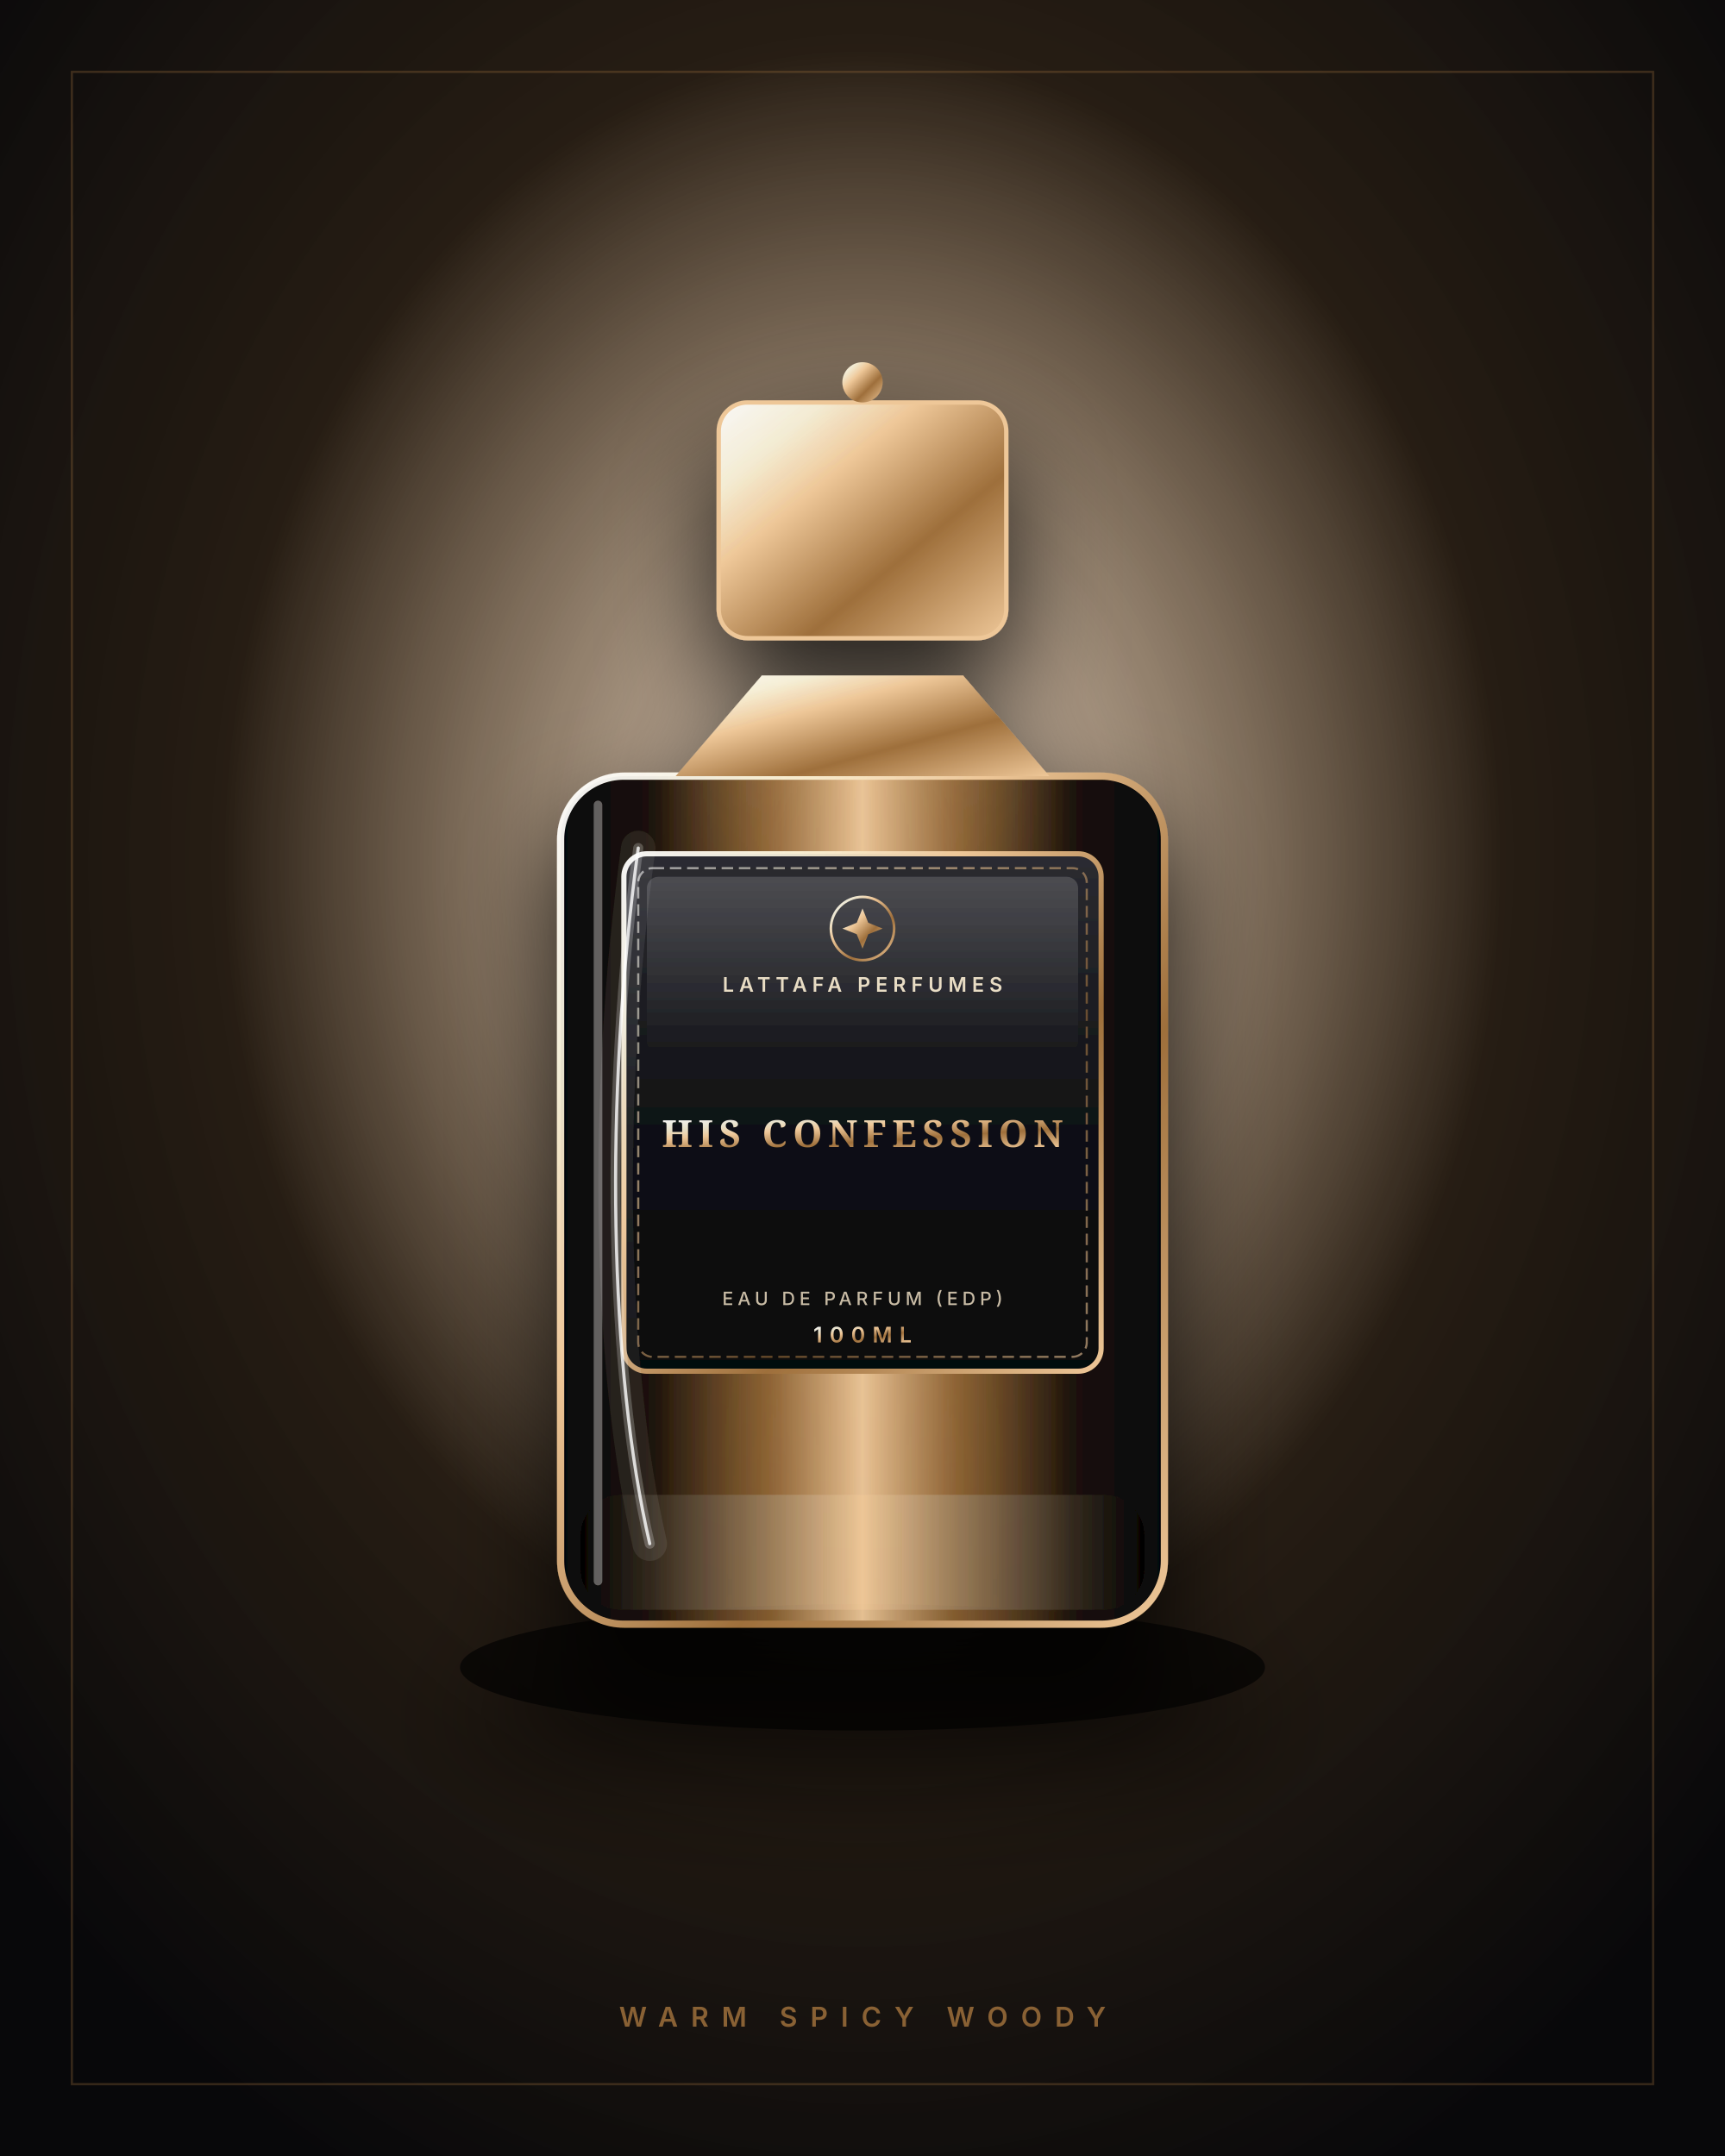
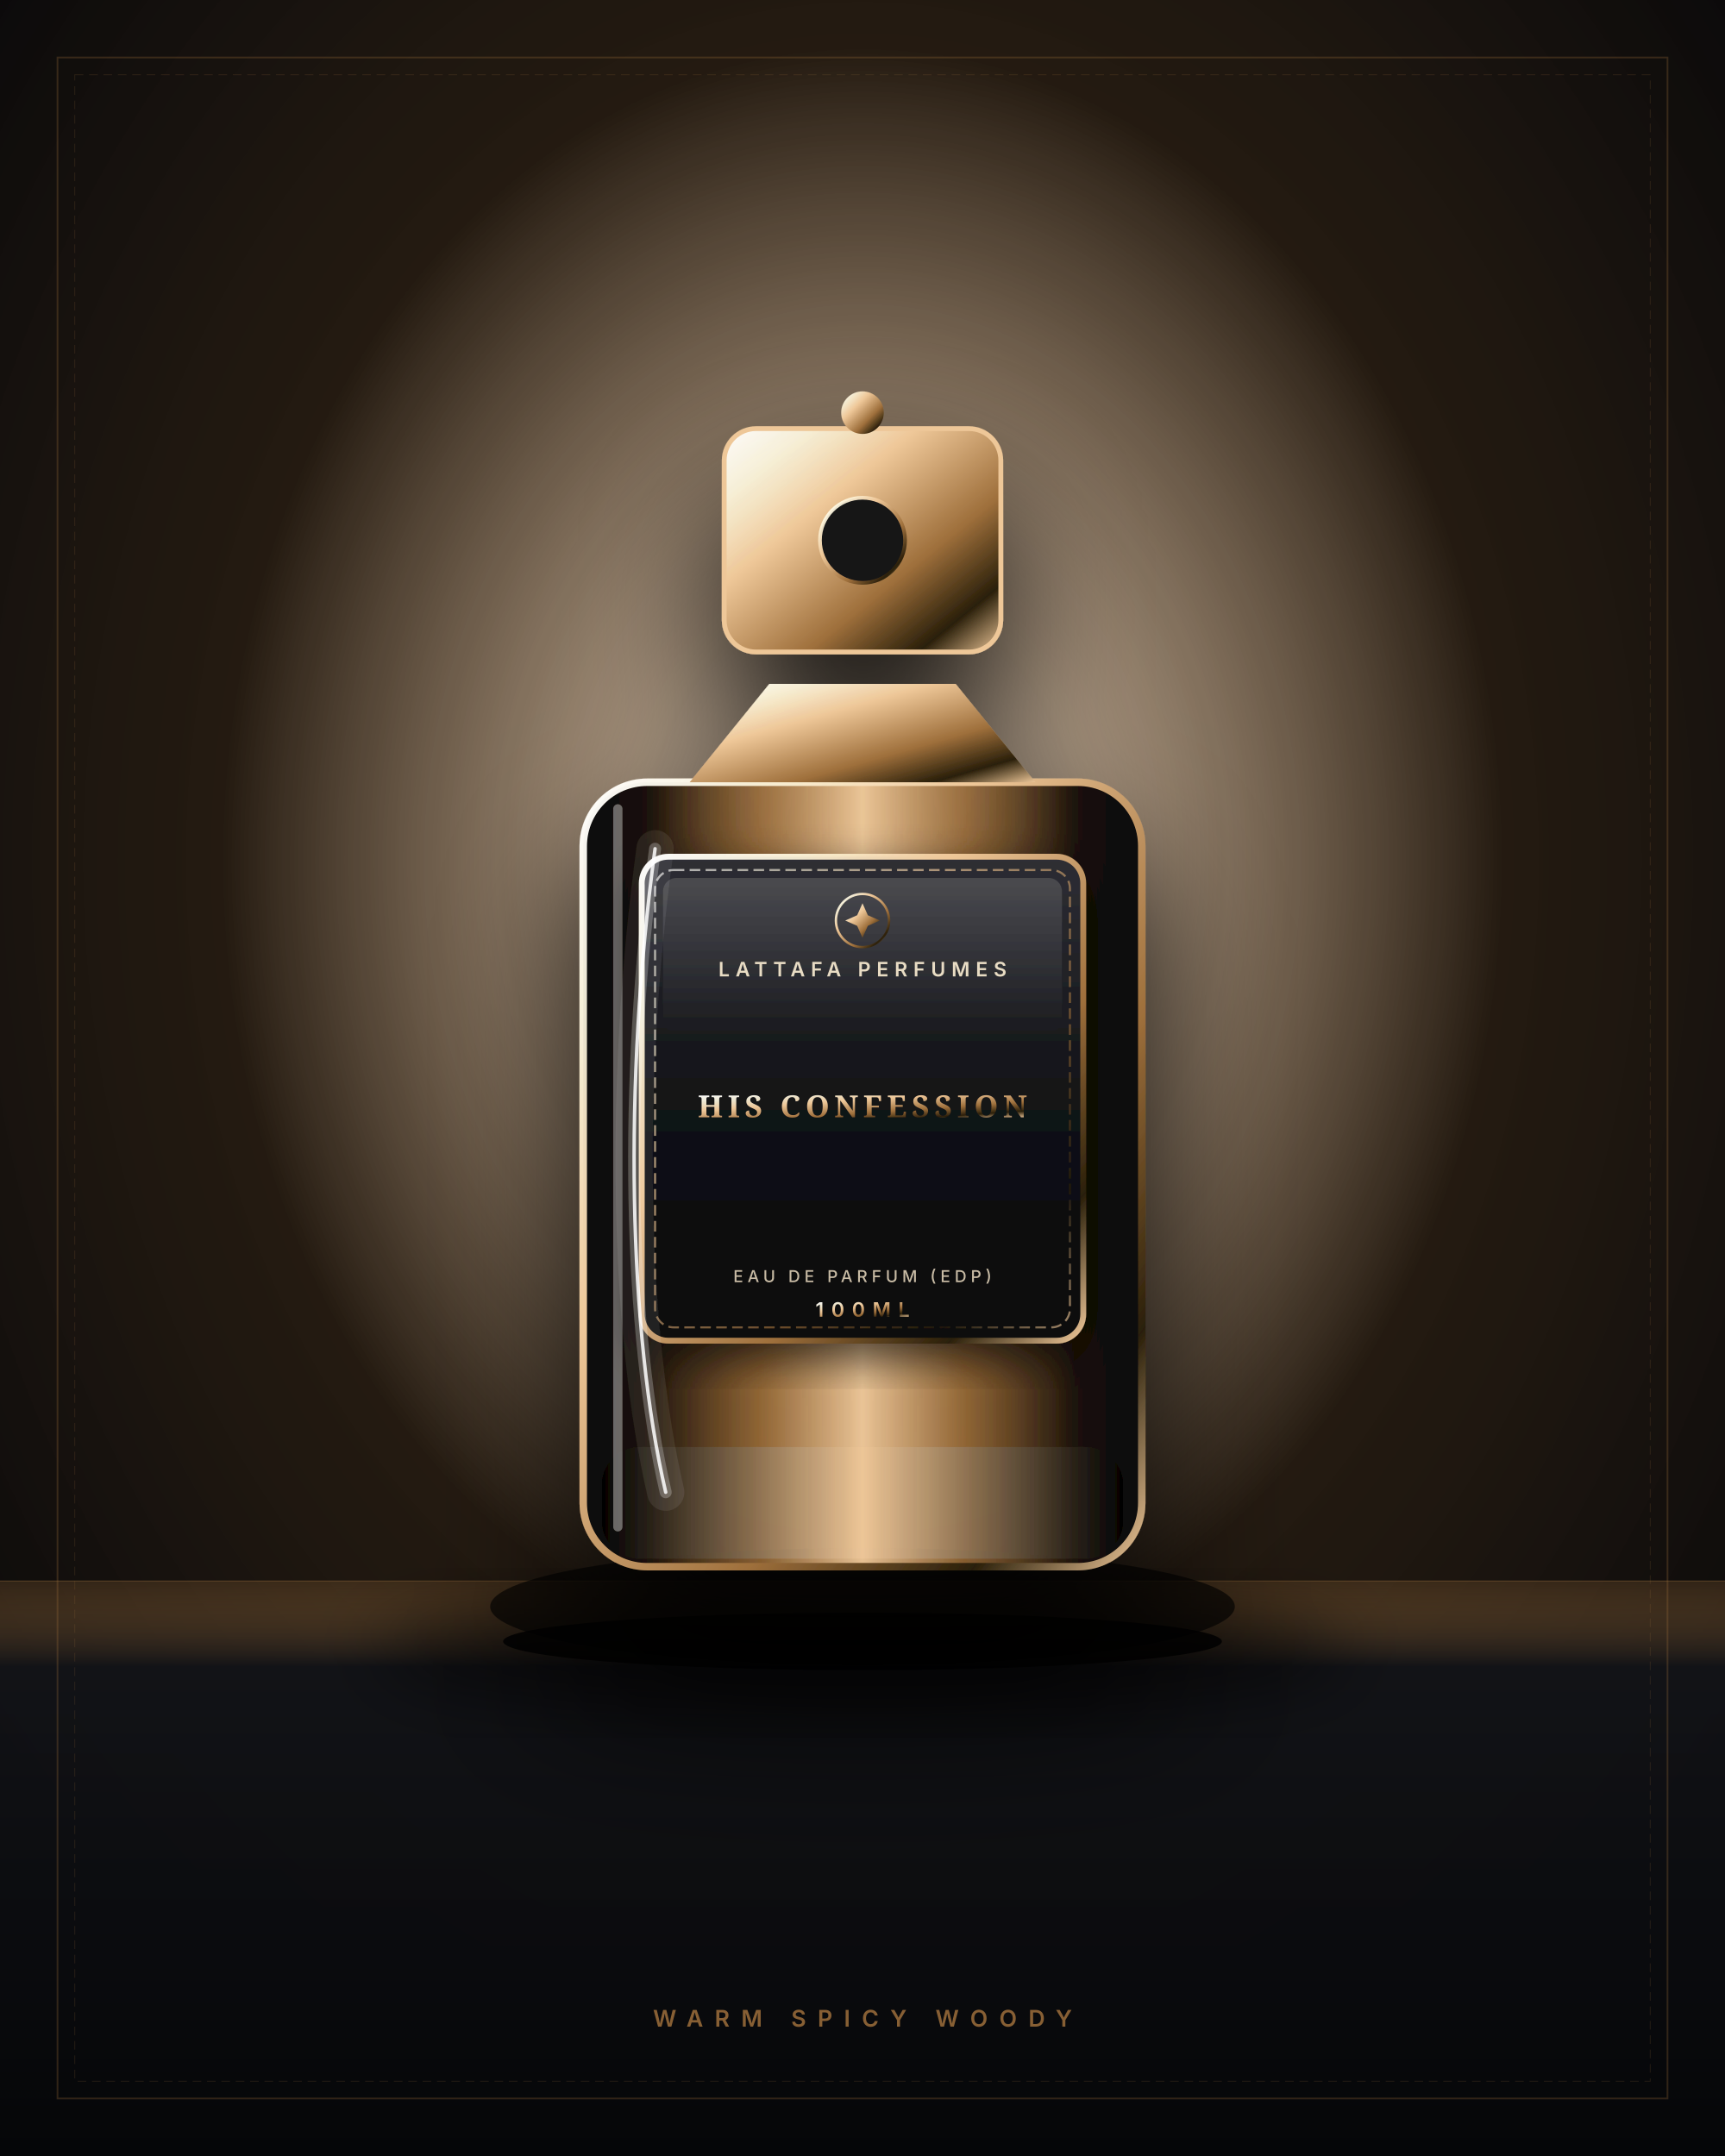
- <svg xmlns="http://www.w3.org/2000/svg" viewBox="0 0 600 750" width="600" height="750">
+ <svg xmlns="http://www.w3.org/2000/svg" viewBox="0 0 1200 1500" width="1200" height="1500">
  <defs>
    <radialGradient id="ambG" cx="50%" cy="40%" r="68%">
-       <stop offset="0%" stop-color="#9e6f3b" stop-opacity="0.32" />
-       <stop offset="55%" stop-color="#1c1208" stop-opacity="0.95" />
+       <stop offset="0%" stop-color="#9e6f3b" stop-opacity="0.36" />
+       <stop offset="55%" stop-color="#1c1208" stop-opacity="0.96" />
      <stop offset="100%" stop-color="#08080a" />
    </radialGradient>
+     <linearGradient id="pedestalG" x1="0%" y1="0%" x2="0%" y2="100%">
+       <stop offset="0%" stop-color="#9e6f3b" stop-opacity="0.22" />
+       <stop offset="15%" stop-color="#121317" stop-opacity="0.95" />
+       <stop offset="100%" stop-color="#050608" />
+     </linearGradient>
    <linearGradient id="metalG" x1="0%" y1="0%" x2="100%" y2="100%">
-       <stop offset="0%" stop-color="#ffffff" stop-opacity="0.95" />
-       <stop offset="18%" stop-color="#fff8df" stop-opacity="0.9" />
+       <stop offset="0%" stop-color="#ffffff" stop-opacity="0.98" />
+       <stop offset="16%" stop-color="#fff8df" stop-opacity="0.92" />
      <stop offset="35%" stop-color="#eec798" />
      <stop offset="65%" stop-color="#9e6f3b" />
+       <stop offset="85%" stop-color="#2a1f0a" />
      <stop offset="100%" stop-color="#eec798" />
    </linearGradient>
    <linearGradient id="bodyG" x1="0%" y1="0%" x2="100%" y2="0%">
      <stop offset="0%" stop-color="#050609" />
-       <stop offset="15%" stop-color="#1c1208" />
-       <stop offset="35%" stop-color="#9e6f3b" stop-opacity="0.8" />
-       <stop offset="50%" stop-color="#eec798" stop-opacity="0.95" />
-       <stop offset="65%" stop-color="#9e6f3b" stop-opacity="0.8" />
-       <stop offset="85%" stop-color="#1c1208" />
+       <stop offset="12%" stop-color="#1c1208" />
+       <stop offset="32%" stop-color="#9e6f3b" stop-opacity="0.82" />
+       <stop offset="50%" stop-color="#eec798" stop-opacity="0.96" />
+       <stop offset="68%" stop-color="#9e6f3b" stop-opacity="0.82" />
+       <stop offset="88%" stop-color="#1c1208" />
      <stop offset="100%" stop-color="#050609" />
    </linearGradient>
    <linearGradient id="baseG" x1="0%" y1="0%" x2="100%" y2="0%">
-       <stop offset="0%" stop-color="#000000" stop-opacity="0.8" />
-       <stop offset="50%" stop-color="#eec798" stop-opacity="0.75" />
-       <stop offset="100%" stop-color="#000000" stop-opacity="0.8" />
+       <stop offset="0%" stop-color="#000000" stop-opacity="0.85" />
+       <stop offset="50%" stop-color="#eec798" stop-opacity="0.8" />
+       <stop offset="100%" stop-color="#000000" stop-opacity="0.85" />
    </linearGradient>
    <linearGradient id="labelG" x1="0%" y1="0%" x2="0%" y2="100%">
-       <stop offset="0%" stop-color="#2b2b31" />
-       <stop offset="50%" stop-color="#111216" />
-       <stop offset="100%" stop-color="#06070a" />
+       <stop offset="0%" stop-color="#2e2e34" />
+       <stop offset="50%" stop-color="#121317" />
+       <stop offset="100%" stop-color="#07080a" />
    </linearGradient>
    <linearGradient id="labelSheen" x1="0%" y1="0%" x2="0%" y2="100%">
-       <stop offset="0%" stop-color="#ffffff" stop-opacity="0.75" />
+       <stop offset="0%" stop-color="#ffffff" stop-opacity="0.8" />
      <stop offset="100%" stop-color="#ffffff" stop-opacity="0" />
    </linearGradient>
+     <filter id="softShadow" x="-20%" y="-20%" width="140%" height="140%">
+       <feGaussianBlur stdDeviation="24" />
+     </filter>
    <filter id="flaconShadow" x="-30%" y="-20%" width="160%" height="150%">
-       <feDropShadow dx="0" dy="18" stdDeviation="18" flood-color="#000000" flood-opacity="0.8" />
+       <feDropShadow dx="0" dy="28" stdDeviation="26" flood-color="#000000" flood-opacity="0.85" />
+     </filter>
+     <filter id="plaqueShadow" x="-10%" y="-10%" width="120%" height="120%">
+       <feDropShadow dx="0" dy="6" stdDeviation="8" flood-color="#000000" flood-opacity="0.65" />
    </filter>
  </defs>
-   <rect width="600" height="750" fill="url(#ambG)" />
-   <rect x="25" y="25" width="550" height="700" fill="none" stroke="#9e6f3b" stroke-width="0.75" opacity="0.32" />
-   <g transform="translate(300, 365)" filter="url(#flaconShadow)">
+   <rect width="1200" height="1500" fill="url(#ambG)" />
+   <rect x="0" y="1100" width="1200" height="400" fill="url(#pedestalG)" />
+   <line x1="0" y1="1100" x2="1200" y2="1100" stroke="#9e6f3b" stroke-width="0.8" opacity="0.35" />
+   <ellipse cx="600" cy="1150" rx="340" ry="42" fill="#000000" opacity="0.5" filter="url(#softShadow)" />
+   <ellipse cx="600" cy="1142" rx="250" ry="20" fill="#000000" opacity="0.85" />
+   <rect x="40" y="40" width="1120" height="1420" fill="none" stroke="#9e6f3b" stroke-width="1.2" opacity="0.28" />
+   <rect x="52" y="52" width="1096" height="1396" fill="none" stroke="#9e6f3b" stroke-width="0.6" stroke-dasharray="6,4" opacity="0.18" />
+   <g transform="translate(600, 720) scale(1.85)" filter="url(#flaconShadow)">
    <ellipse cx="0" cy="215" rx="140" ry="22" fill="#000000" opacity="0.65" />
-     <rect x="-105" y="-95" width="210" height="295" rx="22" fill="url(#bodyG)" stroke="url(#metalG)" stroke-width="2.5" />
-     <rect x="-98" y="155" width="196" height="40" rx="14" fill="url(#baseG)" opacity="0.9" />
-     <line x1="-92" y1="-85" x2="-92" y2="185" stroke="#ffffff" stroke-width="3" stroke-linecap="round" opacity="0.35" />
-     <rect x="-83.0" y="-68.0" width="166" height="180" rx="8" fill="url(#labelG)" stroke="url(#metalG)" stroke-width="1.8" />
-     <rect x="-78.0" y="-63.0" width="156" height="170" rx="5" fill="none" stroke="url(#metalG)" stroke-width="0.75" stroke-dasharray="4,2" opacity="0.6" />
-     <rect x="-75.0" y="-60.0" width="150" height="61.2" rx="4" fill="url(#labelSheen)" opacity="0.22" />
-     <g transform="translate(0, -42.0)">
-       <circle cx="0" cy="0" r="11" fill="none" stroke="url(#metalG)" stroke-width="0.9" />
-       <polygon points="0,-7 2,-2 7,0 2,2 0,7 -2,2 -7,0 -2,-2" fill="url(#metalG)" />
+     <rect x="-105" y="-95" width="210" height="295" rx="24" fill="url(#bodyG)" stroke="url(#metalG)" stroke-width="2.8" />
+     <rect x="-98" y="155" width="196" height="42" rx="14" fill="url(#baseG)" opacity="0.92" />
+     <line x1="-92" y1="-85" x2="-92" y2="185" stroke="#ffffff" stroke-width="3.5" stroke-linecap="round" opacity="0.38" />
+     <g filter="url(#plaqueShadow)">
+       <rect x="-83.0" y="-67.0" width="166" height="182" rx="10" fill="url(#labelG)" stroke="url(#metalG)" stroke-width="2.2" />
+       <rect x="-78.0" y="-62.0" width="156" height="172" rx="7" fill="none" stroke="url(#metalG)" stroke-width="0.8" stroke-dasharray="4,2" opacity="0.65" />
+       <rect x="-75.0" y="-59.0" width="150" height="58.2" rx="5" fill="url(#labelSheen)" opacity="0.18" />
+       <g transform="translate(0, -43.0)">
+         <circle cx="0" cy="0" r="10" fill="none" stroke="url(#metalG)" stroke-width="0.9" />
+         <polygon points="0,-6.5 2,-2 6.5,0 2,2 0,6.5 -2,2 -6.5,0 -2,-2" fill="url(#metalG)" />
+       </g>
+       <text x="0" y="-22.0" font-family="'Inter', sans-serif" font-size="7.5" font-weight="600" letter-spacing="2.2" fill="#e8dcc4" text-anchor="middle">LATTAFA PERFUMES</text>
+       <line x1="-65.0" y1="-14.0" x2="65.0" y2="-14.0" stroke="url(#metalG)" stroke-width="0.6" opacity="0.55" />
+       <text x="0" y="31.0" font-family="'Cinzel', serif" font-size="11.5" font-weight="700" letter-spacing="1.8" fill="url(#metalG)" text-anchor="middle">HIS CONFESSION</text>
+       <line x1="-61.0" y1="79.0" x2="61.0" y2="79.0" stroke="url(#metalG)" stroke-width="0.6" opacity="0.55" />
+       <text x="0" y="93.0" font-family="'Inter', sans-serif" font-size="6.2" font-weight="500" letter-spacing="1.6" fill="#c8bba4" text-anchor="middle">EAU DE PARFUM (EDP)</text>
+       <text x="0" y="106.0" font-family="'Inter', sans-serif" font-size="7.5" font-weight="600" letter-spacing="2.8" fill="url(#metalG)" text-anchor="middle">100ML</text>
    </g>
-     <text x="0" y="-20.0" font-family="'Inter', sans-serif" font-size="7" font-weight="600" letter-spacing="1.8" fill="#e8dcc4" text-anchor="middle">LATTAFA PERFUMES</text>
-     <line x1="-63.0" y1="-12.0" x2="63.0" y2="-12.0" stroke="url(#metalG)" stroke-width="0.6" opacity="0.5" />
-     <text x="0" y="34" font-family="'Cinzel', serif" font-size="13" font-weight="700" letter-spacing="2" fill="url(#metalG)" text-anchor="middle">HIS CONFESSION</text>
-     <line x1="-59.0" y1="74.0" x2="59.0" y2="74.0" stroke="url(#metalG)" stroke-width="0.6" opacity="0.5" />
-     <text x="0" y="89.0" font-family="'Inter', sans-serif" font-size="6.4" font-weight="500" letter-spacing="1.5" fill="#c8bba4" text-anchor="middle">EAU DE PARFUM (EDP)</text>
-     <text x="0" y="102.0" font-family="'Inter', sans-serif" font-size="7.5" font-weight="600" letter-spacing="2.5" fill="url(#metalG)" text-anchor="middle">100ML</text>
-     <path d="M-65,-95 L-35,-130 L35,-130 L65,-95 Z" fill="url(#metalG)" />
-     <rect x="-50" y="-225" width="100" height="82" rx="10" fill="url(#metalG)" stroke="#eec798" stroke-width="1.5" />
-     <circle cx="0" cy="-232" r="7" fill="url(#metalG)" />
-     <path d="M-78,-70 C-90,18 -88,112 -74,172" fill="none" stroke="#ffffff" stroke-width="12" stroke-linecap="round" opacity="0.08" />
-     <path d="M-78,-70 C-90,18 -88,112 -74,172" fill="none" stroke="#ffffff" stroke-width="3.5" stroke-linecap="round" opacity="0.22" />
-     <path d="M-78,-70 C-90,18 -88,112 -74,172" fill="none" stroke="#ffffff" stroke-width="1.1" stroke-linecap="round" opacity="0.8" />
+     <path d="M-65,-95 L-35,-132 L35,-132 L65,-95 Z" fill="url(#metalG)" />
+     <rect x="-52" y="-228" width="104" height="84" rx="12" fill="url(#metalG)" stroke="#eec798" stroke-width="1.8" />
+     <circle cx="0" cy="-186" r="16" fill="#121316" stroke="url(#metalG)" stroke-width="1.4" />
+     <circle cx="0" cy="-234" r="8" fill="url(#metalG)" />
+     <path d="M-78,-70 C-90,18 -88,112 -74,172" fill="none" stroke="#ffffff" stroke-width="14" stroke-linecap="round" opacity="0.08" />
+     <path d="M-78,-70 C-90,18 -88,112 -74,172" fill="none" stroke="#ffffff" stroke-width="4.5" stroke-linecap="round" opacity="0.24" />
+     <path d="M-78,-70 C-90,18 -88,112 -74,172" fill="none" stroke="#ffffff" stroke-width="1.3" stroke-linecap="round" opacity="0.85" />
  </g>
-   <text x="300" y="705" font-family="'Inter', sans-serif" font-size="9.5" font-weight="600" letter-spacing="4.5" fill="#9e6f3b" opacity="0.85" text-anchor="middle">WARM SPICY WOODY</text>
+   <text x="600" y="1410" font-family="'Inter', sans-serif" font-size="16" font-weight="600" letter-spacing="8" fill="#9e6f3b" opacity="0.85" text-anchor="middle">WARM SPICY WOODY</text>
</svg>
